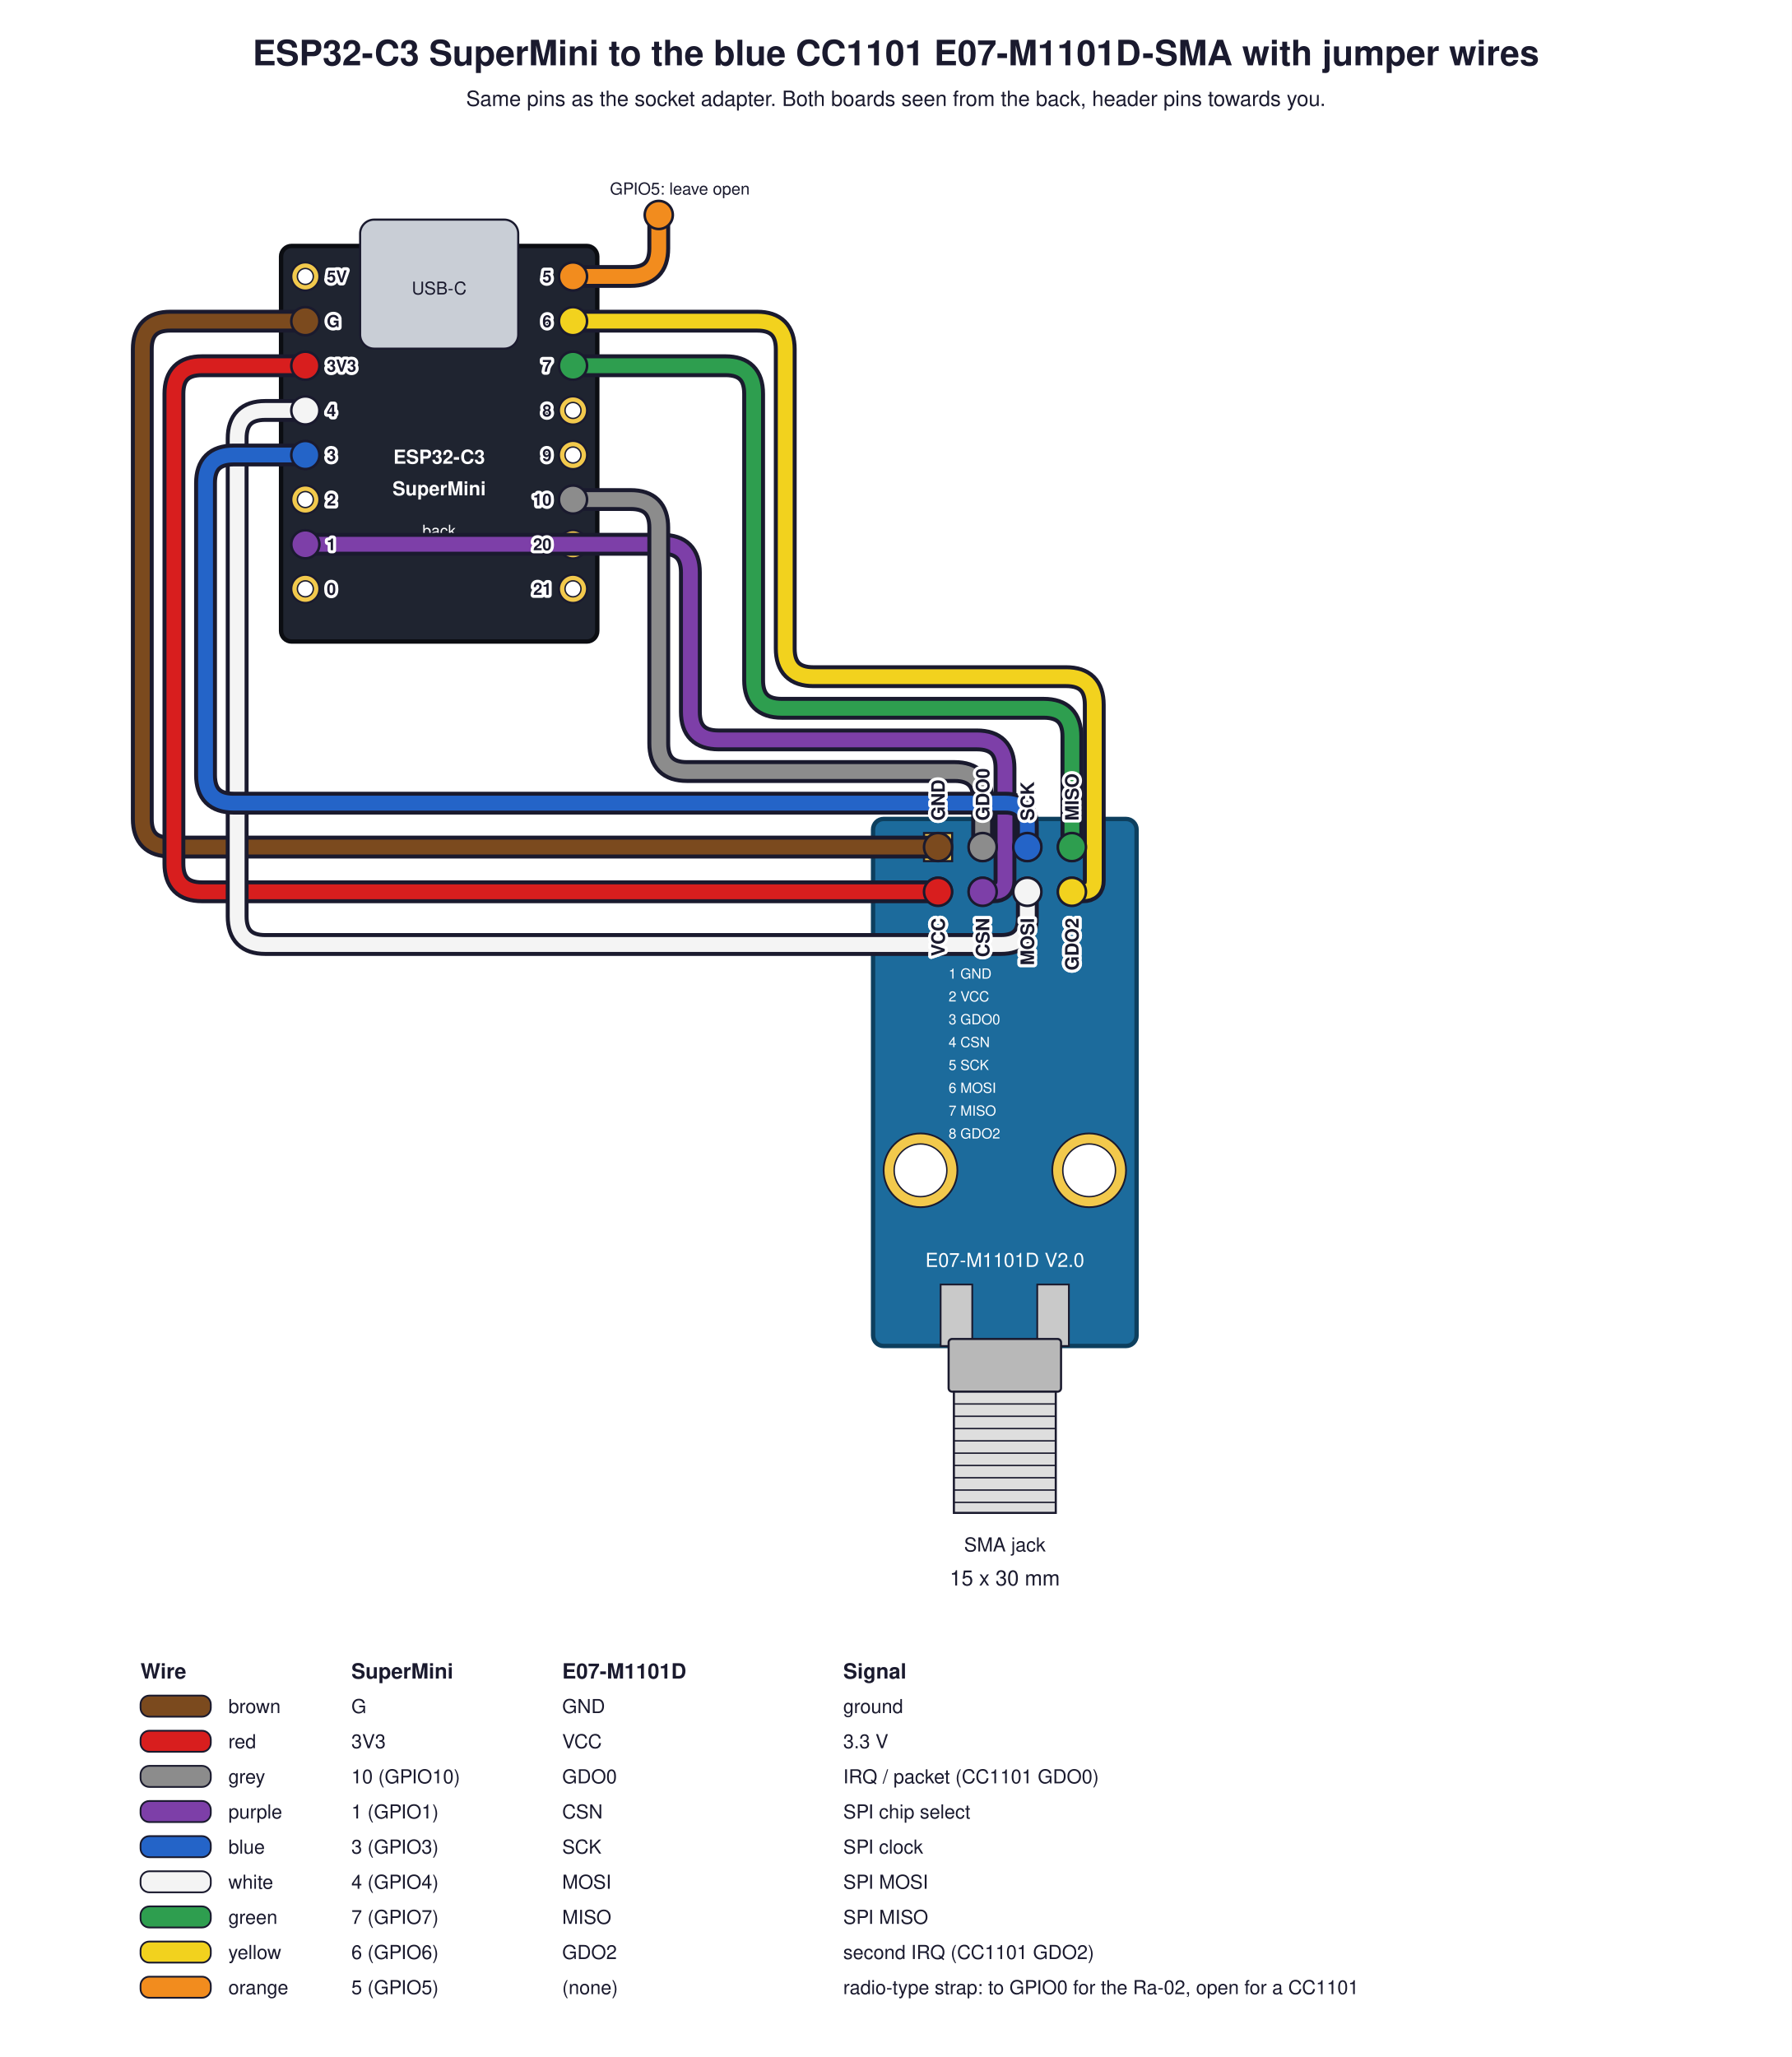
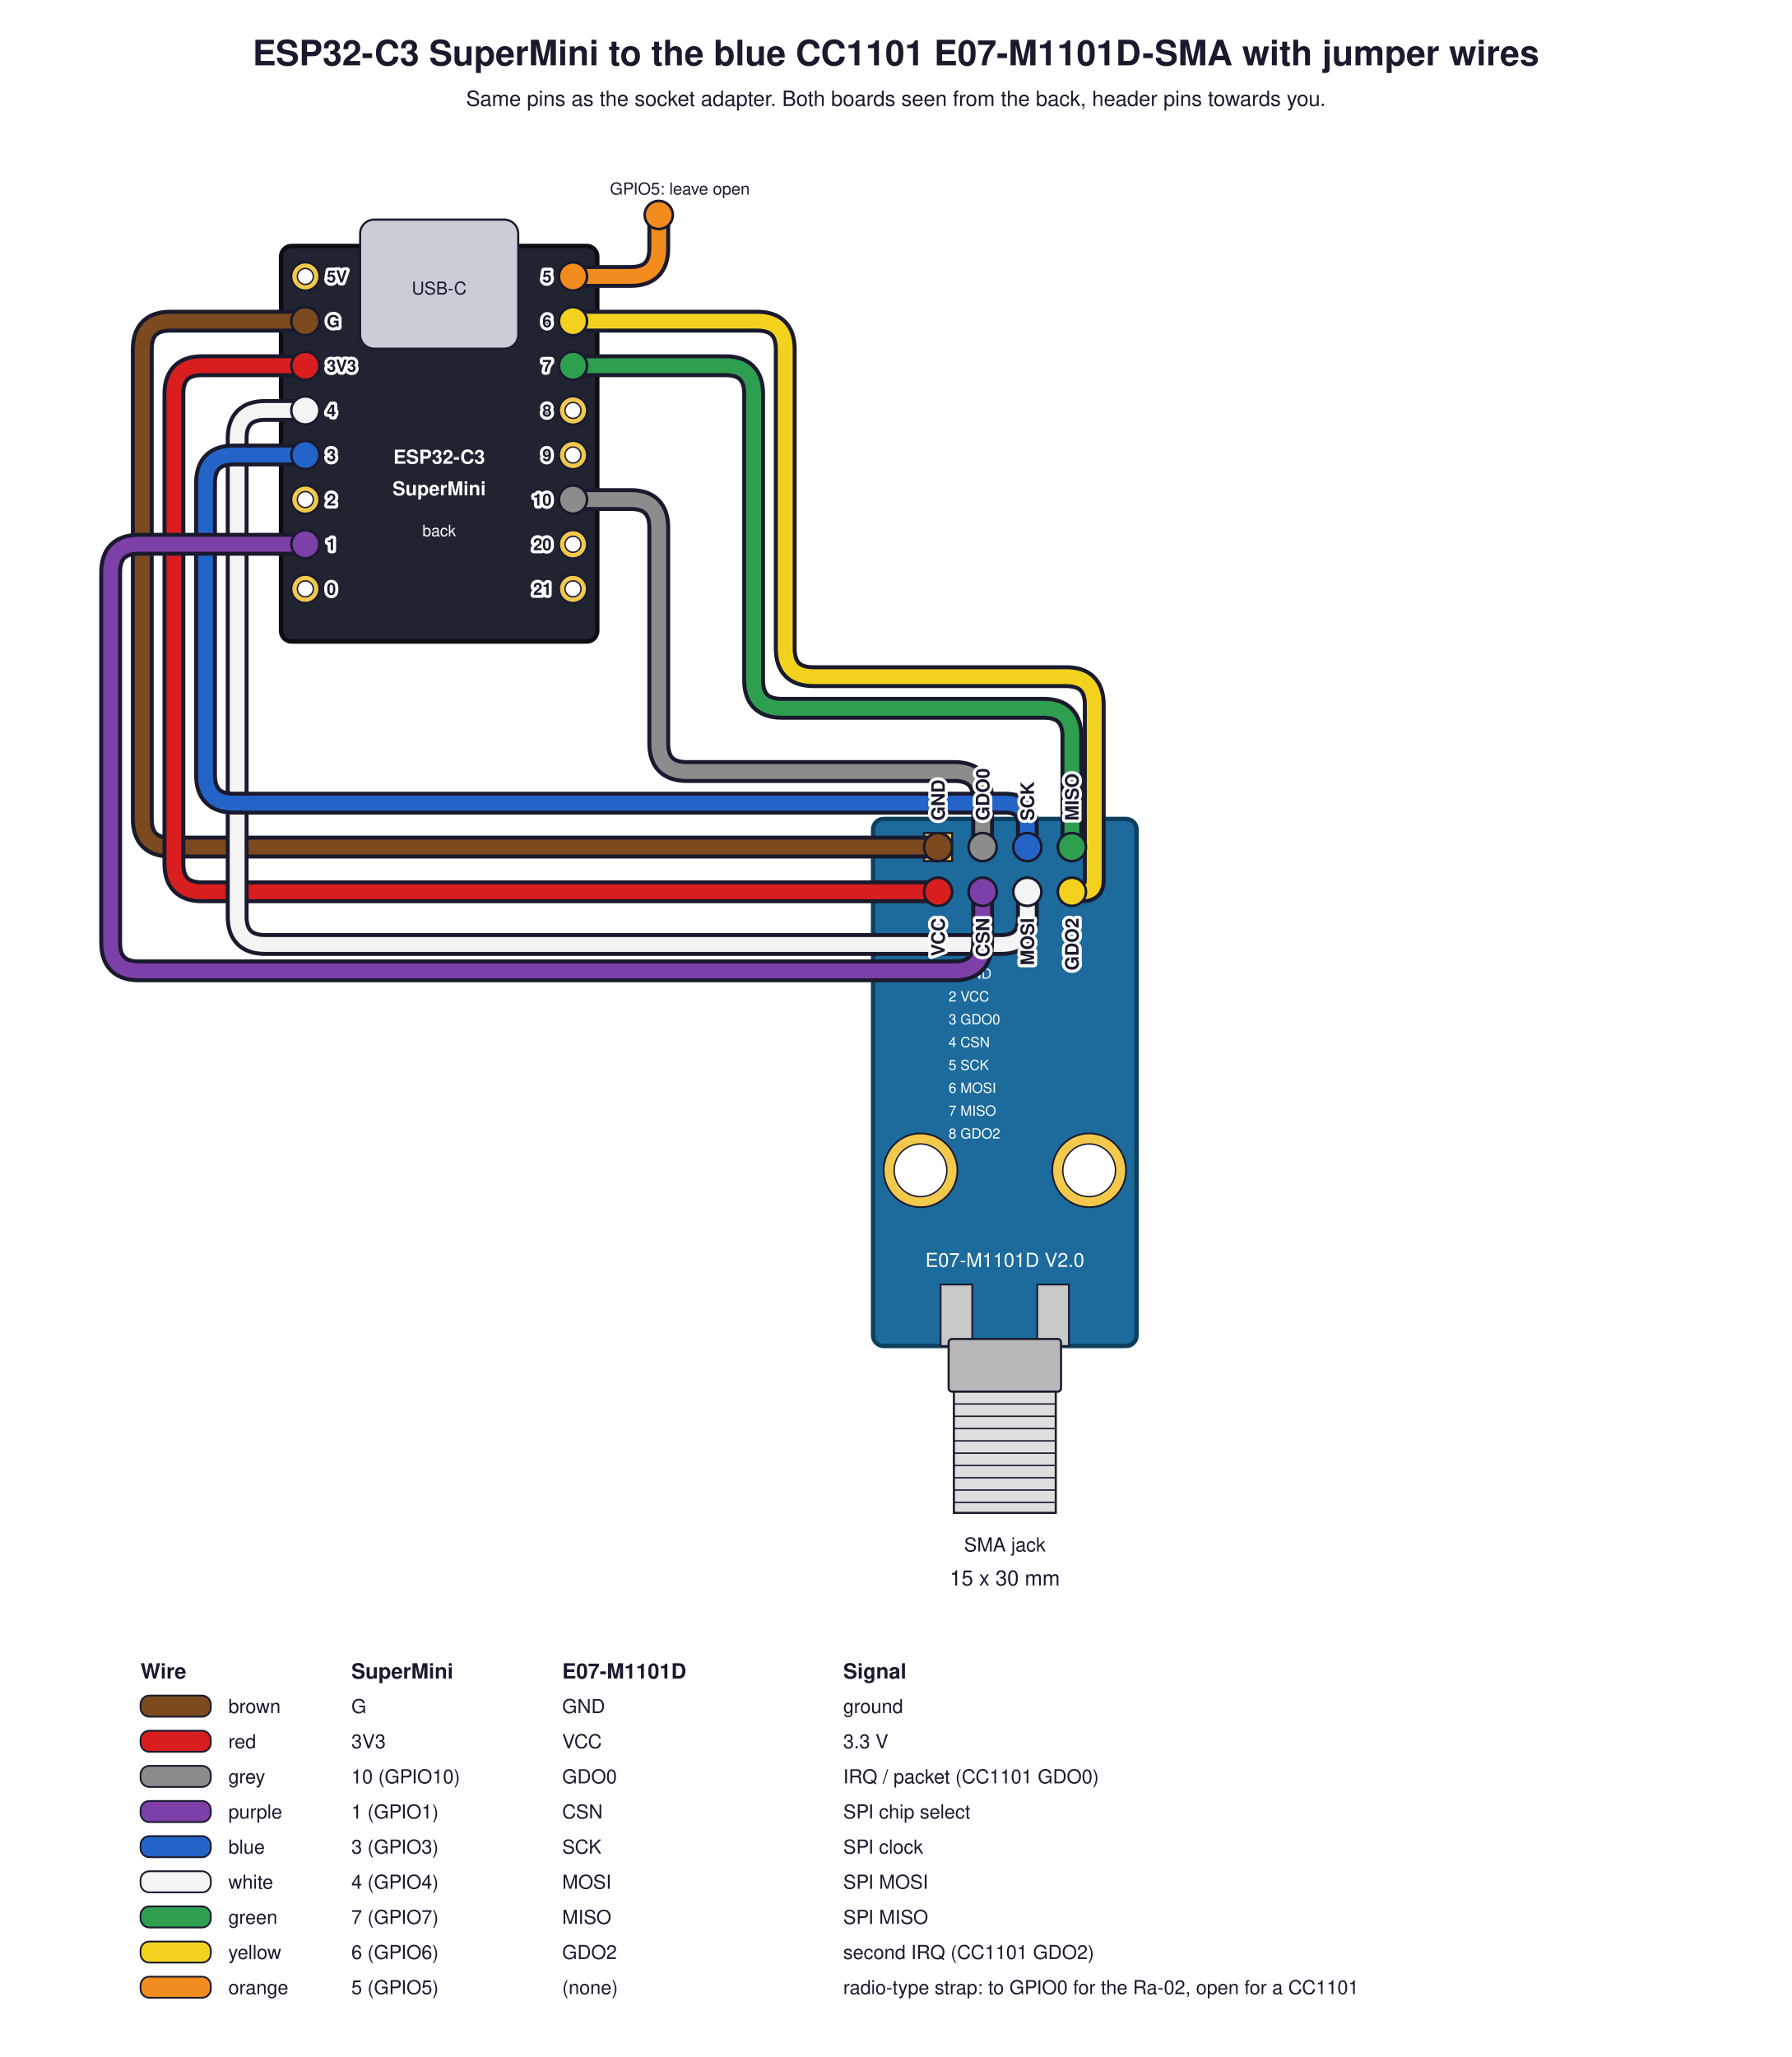
<svg xmlns="http://www.w3.org/2000/svg" width="1122" height="1288" viewBox="0 0 1122 1288">
  <rect width="100%" height="100%" fill="#ffffff" />
  <text x="561.0" y="33.0" font-size="22.0" font-family="Helvetica, Arial, sans-serif" font-weight="bold" fill="#1a1a2e" text-anchor="middle" dy="0.36em">ESP32-C3 SuperMini to the blue CC1101 E07-M1101D-SMA with jumper wires</text>
  <text x="561.0" y="61.6" font-size="13.2" font-family="Helvetica, Arial, sans-serif" fill="#1a1a2e" text-anchor="middle" dy="0.36em">Same pins as the socket adapter. Both boards seen from the back, header pins towards you.</text>
  <g transform="translate(546.7 512.8)">
    <text x="82.5" y="0.0" font-size="0.0" font-family="Helvetica, Arial, sans-serif" font-weight="bold" fill="#1a1a2e" text-anchor="middle" />
    <rect x="0.0" y="0.0" width="165.0" height="330.0" rx="6.6" fill="#1c6b9c" stroke="#0d3f5e" stroke-width="2.75" />
    <text x="82.5" y="475.2" font-size="13.2" font-family="Helvetica, Arial, sans-serif" font-weight="normal" fill="#1a1a2e" text-anchor="middle" dy="0.36em">15 x 30 mm</text>
    <rect x="31.9" y="8.8" width="17.6" height="17.6" rx="0.0" fill="#f2c94c" stroke="#1a1a2e" stroke-width="1.32" />
    <circle cx="40.7" cy="17.6" r="5.0" fill="#ffffff" stroke="#1a1a2e" stroke-width="0.88" />
    <text x="40.7" y="17.6" font-size="8.2" font-family="Helvetica, Arial, sans-serif" font-weight="bold" fill="#1a1a2e" text-anchor="middle" dy="0.36em">1</text>
    <text x="40.7" y="1.1" font-size="11.6" font-family="Helvetica, Arial, sans-serif" font-weight="bold" fill="#1a1a2e" text-anchor="start" dy="0.36em" transform="rotate(-90 40.7 1.1)" stroke="#ffffff" stroke-width="3.8" paint-order="stroke" stroke-linejoin="round">GND</text>
    <circle cx="40.7" cy="45.5" r="8.8" fill="#f2c94c" stroke="#1a1a2e" stroke-width="1.32" />
    <circle cx="40.7" cy="45.5" r="5.0" fill="#ffffff" stroke="#1a1a2e" stroke-width="0.88" />
    <text x="40.7" y="45.5" font-size="8.2" font-family="Helvetica, Arial, sans-serif" font-weight="bold" fill="#1a1a2e" text-anchor="middle" dy="0.36em">2</text>
    <text x="40.7" y="62.0" font-size="11.6" font-family="Helvetica, Arial, sans-serif" font-weight="bold" fill="#1a1a2e" text-anchor="end" dy="0.36em" transform="rotate(-90 40.7 62.0)" stroke="#ffffff" stroke-width="3.8" paint-order="stroke" stroke-linejoin="round">VCC</text>
    <circle cx="68.6" cy="17.6" r="8.8" fill="#f2c94c" stroke="#1a1a2e" stroke-width="1.32" />
    <circle cx="68.6" cy="17.6" r="5.0" fill="#ffffff" stroke="#1a1a2e" stroke-width="0.88" />
    <text x="68.6" y="17.6" font-size="8.2" font-family="Helvetica, Arial, sans-serif" font-weight="bold" fill="#1a1a2e" text-anchor="middle" dy="0.36em">3</text>
    <text x="68.6" y="1.1" font-size="11.6" font-family="Helvetica, Arial, sans-serif" font-weight="bold" fill="#1a1a2e" text-anchor="start" dy="0.36em" transform="rotate(-90 68.6 1.1)" stroke="#ffffff" stroke-width="3.8" paint-order="stroke" stroke-linejoin="round">GDO0</text>
    <circle cx="68.6" cy="45.5" r="8.8" fill="#f2c94c" stroke="#1a1a2e" stroke-width="1.32" />
    <circle cx="68.6" cy="45.5" r="5.0" fill="#ffffff" stroke="#1a1a2e" stroke-width="0.88" />
    <text x="68.6" y="45.5" font-size="8.2" font-family="Helvetica, Arial, sans-serif" font-weight="bold" fill="#1a1a2e" text-anchor="middle" dy="0.36em">4</text>
    <text x="68.6" y="62.0" font-size="11.6" font-family="Helvetica, Arial, sans-serif" font-weight="bold" fill="#1a1a2e" text-anchor="end" dy="0.36em" transform="rotate(-90 68.6 62.0)" stroke="#ffffff" stroke-width="3.8" paint-order="stroke" stroke-linejoin="round">CSN</text>
    <circle cx="96.6" cy="17.6" r="8.8" fill="#f2c94c" stroke="#1a1a2e" stroke-width="1.32" />
    <circle cx="96.6" cy="17.6" r="5.0" fill="#ffffff" stroke="#1a1a2e" stroke-width="0.88" />
    <text x="96.6" y="17.6" font-size="8.2" font-family="Helvetica, Arial, sans-serif" font-weight="bold" fill="#1a1a2e" text-anchor="middle" dy="0.36em">5</text>
    <text x="96.6" y="1.1" font-size="11.6" font-family="Helvetica, Arial, sans-serif" font-weight="bold" fill="#1a1a2e" text-anchor="start" dy="0.36em" transform="rotate(-90 96.6 1.1)" stroke="#ffffff" stroke-width="3.8" paint-order="stroke" stroke-linejoin="round">SCK</text>
    <circle cx="96.6" cy="45.5" r="8.8" fill="#f2c94c" stroke="#1a1a2e" stroke-width="1.32" />
    <circle cx="96.6" cy="45.5" r="5.0" fill="#ffffff" stroke="#1a1a2e" stroke-width="0.88" />
    <text x="96.6" y="45.5" font-size="8.2" font-family="Helvetica, Arial, sans-serif" font-weight="bold" fill="#1a1a2e" text-anchor="middle" dy="0.36em">6</text>
    <text x="96.6" y="62.0" font-size="11.6" font-family="Helvetica, Arial, sans-serif" font-weight="bold" fill="#1a1a2e" text-anchor="end" dy="0.36em" transform="rotate(-90 96.6 62.0)" stroke="#ffffff" stroke-width="3.8" paint-order="stroke" stroke-linejoin="round">MOSI</text>
    <circle cx="124.5" cy="17.6" r="8.8" fill="#f2c94c" stroke="#1a1a2e" stroke-width="1.32" />
    <circle cx="124.5" cy="17.6" r="5.0" fill="#ffffff" stroke="#1a1a2e" stroke-width="0.88" />
    <text x="124.5" y="17.6" font-size="8.2" font-family="Helvetica, Arial, sans-serif" font-weight="bold" fill="#1a1a2e" text-anchor="middle" dy="0.36em">7</text>
    <text x="124.5" y="1.1" font-size="11.6" font-family="Helvetica, Arial, sans-serif" font-weight="bold" fill="#1a1a2e" text-anchor="start" dy="0.36em" transform="rotate(-90 124.5 1.1)" stroke="#ffffff" stroke-width="3.8" paint-order="stroke" stroke-linejoin="round">MISO</text>
    <circle cx="124.5" cy="45.5" r="8.8" fill="#f2c94c" stroke="#1a1a2e" stroke-width="1.32" />
    <circle cx="124.5" cy="45.5" r="5.0" fill="#ffffff" stroke="#1a1a2e" stroke-width="0.88" />
    <text x="124.5" y="45.5" font-size="8.2" font-family="Helvetica, Arial, sans-serif" font-weight="bold" fill="#1a1a2e" text-anchor="middle" dy="0.36em">8</text>
    <text x="124.5" y="62.0" font-size="11.6" font-family="Helvetica, Arial, sans-serif" font-weight="bold" fill="#1a1a2e" text-anchor="end" dy="0.36em" transform="rotate(-90 124.5 62.0)" stroke="#ffffff" stroke-width="3.8" paint-order="stroke" stroke-linejoin="round">GDO2</text>
    <circle cx="135.3" cy="220.0" r="23.1" fill="#f2c94c" stroke="#1a1a2e" stroke-width="1.10" />
    <circle cx="135.3" cy="220.0" r="16.5" fill="#ffffff" stroke="#1a1a2e" stroke-width="0.88" />
    <circle cx="29.7" cy="220.0" r="23.1" fill="#f2c94c" stroke="#1a1a2e" stroke-width="1.10" />
    <circle cx="29.7" cy="220.0" r="16.5" fill="#ffffff" stroke="#1a1a2e" stroke-width="0.88" />
    <text x="47.3" y="96.8" font-size="8.8" font-family="Helvetica, Arial, sans-serif" font-weight="normal" fill="#ffffff" text-anchor="start" dy="0.36em">1 GND</text>
    <text x="47.3" y="111.1" font-size="8.8" font-family="Helvetica, Arial, sans-serif" font-weight="normal" fill="#ffffff" text-anchor="start" dy="0.36em">2 VCC</text>
    <text x="47.3" y="125.4" font-size="8.8" font-family="Helvetica, Arial, sans-serif" font-weight="normal" fill="#ffffff" text-anchor="start" dy="0.36em">3 GDO0</text>
    <text x="47.3" y="139.7" font-size="8.8" font-family="Helvetica, Arial, sans-serif" font-weight="normal" fill="#ffffff" text-anchor="start" dy="0.36em">4 CSN</text>
    <text x="47.3" y="154.0" font-size="8.8" font-family="Helvetica, Arial, sans-serif" font-weight="normal" fill="#ffffff" text-anchor="start" dy="0.36em">5 SCK</text>
    <text x="47.3" y="168.3" font-size="8.8" font-family="Helvetica, Arial, sans-serif" font-weight="normal" fill="#ffffff" text-anchor="start" dy="0.36em">6 MOSI</text>
    <text x="47.3" y="182.6" font-size="8.8" font-family="Helvetica, Arial, sans-serif" font-weight="normal" fill="#ffffff" text-anchor="start" dy="0.36em">7 MISO</text>
    <text x="47.3" y="196.9" font-size="8.8" font-family="Helvetica, Arial, sans-serif" font-weight="normal" fill="#ffffff" text-anchor="start" dy="0.36em">8 GDO2</text>
    <rect x="102.8" y="291.5" width="19.8" height="38.5" rx="0.0" fill="#c9c9c9" stroke="#1a1a2e" stroke-width="1.10" />
    <rect x="42.3" y="291.5" width="19.8" height="38.5" rx="0.0" fill="#c9c9c9" stroke="#1a1a2e" stroke-width="1.10" />
    <rect x="47.3" y="325.6" width="70.4" height="33.0" rx="2.2" fill="#b8b8b8" stroke="#1a1a2e" stroke-width="1.32" />
    <rect x="50.6" y="358.6" width="63.8" height="75.9" rx="0.0" fill="#dedede" stroke="#1a1a2e" stroke-width="1.32" />
    <line x1="114.4" y1="366.3" x2="50.6" y2="366.3" stroke="#1a1a2e" stroke-width="0.88" />
    <line x1="114.4" y1="374.0" x2="50.6" y2="374.0" stroke="#1a1a2e" stroke-width="0.88" />
    <line x1="114.4" y1="381.7" x2="50.6" y2="381.7" stroke="#1a1a2e" stroke-width="0.88" />
    <line x1="114.4" y1="389.4" x2="50.6" y2="389.4" stroke="#1a1a2e" stroke-width="0.88" />
    <line x1="114.4" y1="397.1" x2="50.6" y2="397.1" stroke="#1a1a2e" stroke-width="0.88" />
    <line x1="114.4" y1="404.8" x2="50.6" y2="404.8" stroke="#1a1a2e" stroke-width="0.88" />
    <line x1="114.4" y1="412.5" x2="50.6" y2="412.5" stroke="#1a1a2e" stroke-width="0.88" />
    <line x1="114.4" y1="420.2" x2="50.6" y2="420.2" stroke="#1a1a2e" stroke-width="0.88" />
    <line x1="114.4" y1="427.9" x2="50.6" y2="427.9" stroke="#1a1a2e" stroke-width="0.88" />
    <text x="82.5" y="454.3" font-size="12.1" font-family="Helvetica, Arial, sans-serif" font-weight="normal" fill="#1a1a2e" text-anchor="middle" dy="0.36em">SMA jack</text>
    <text x="82.5" y="276.1" font-size="12.1" font-family="Helvetica, Arial, sans-serif" font-weight="normal" fill="#ffffff" text-anchor="middle" dy="0.36em">E07-M1101D V2.0</text>
  </g>
  <g transform="translate(176.0 154.0)">
    <text x="99.0" y="0.0" font-size="0.0" font-family="Helvetica, Arial, sans-serif" font-weight="bold" fill="#1a1a2e" text-anchor="middle" />
    <rect x="0.0" y="0.0" width="198.0" height="247.7" rx="6.6" fill="#1f2430" stroke="#0b0d12" stroke-width="2.75" />
    <rect x="49.5" y="-16.5" width="99.0" height="80.8" rx="8.8" fill="#c9ced6" stroke="#1a1a2e" stroke-width="1.32" />
    <text x="99.0" y="26.4" font-size="11.0" font-family="Helvetica, Arial, sans-serif" font-weight="normal" fill="#1a1a2e" text-anchor="middle" dy="0.36em">USB-C</text>
    <text x="99.0" y="132.0" font-size="12.1" font-family="Helvetica, Arial, sans-serif" font-weight="bold" fill="#ffffff" text-anchor="middle" dy="0.36em">ESP32-C3</text>
    <text x="99.0" y="151.8" font-size="12.1" font-family="Helvetica, Arial, sans-serif" font-weight="bold" fill="#ffffff" text-anchor="middle" dy="0.36em">SuperMini</text>
    <text x="99.0" y="178.2" font-size="9.9" font-family="Helvetica, Arial, sans-serif" font-weight="normal" fill="#ffffff" text-anchor="middle" dy="0.36em">back</text>
    <circle cx="182.8" cy="19.1" r="8.8" fill="#f2c94c" stroke="#1a1a2e" stroke-width="1.32" />
    <circle cx="182.8" cy="19.1" r="5.0" fill="#ffffff" stroke="#1a1a2e" stroke-width="0.88" />
    <text x="169.4" y="19.1" font-size="10.4" font-family="Helvetica, Arial, sans-serif" font-weight="bold" fill="#ffffff" text-anchor="end" dy="0.36em">5</text>
    <circle cx="15.2" cy="19.1" r="8.8" fill="#f2c94c" stroke="#1a1a2e" stroke-width="1.32" />
    <circle cx="15.2" cy="19.1" r="5.0" fill="#ffffff" stroke="#1a1a2e" stroke-width="0.88" />
    <text x="28.6" y="19.1" font-size="10.4" font-family="Helvetica, Arial, sans-serif" font-weight="bold" fill="#ffffff" text-anchor="start" dy="0.36em">5V</text>
    <circle cx="182.8" cy="47.1" r="8.8" fill="#f2c94c" stroke="#1a1a2e" stroke-width="1.32" />
    <circle cx="182.8" cy="47.1" r="5.0" fill="#ffffff" stroke="#1a1a2e" stroke-width="0.88" />
    <text x="169.4" y="47.1" font-size="10.4" font-family="Helvetica, Arial, sans-serif" font-weight="bold" fill="#ffffff" text-anchor="end" dy="0.36em">6</text>
    <circle cx="15.2" cy="47.1" r="8.8" fill="#f2c94c" stroke="#1a1a2e" stroke-width="1.32" />
    <circle cx="15.2" cy="47.1" r="5.0" fill="#ffffff" stroke="#1a1a2e" stroke-width="0.88" />
    <text x="28.6" y="47.1" font-size="10.4" font-family="Helvetica, Arial, sans-serif" font-weight="bold" fill="#ffffff" text-anchor="start" dy="0.36em">G</text>
    <circle cx="182.8" cy="75.0" r="8.8" fill="#f2c94c" stroke="#1a1a2e" stroke-width="1.32" />
    <circle cx="182.8" cy="75.0" r="5.0" fill="#ffffff" stroke="#1a1a2e" stroke-width="0.88" />
    <text x="169.4" y="75.0" font-size="10.4" font-family="Helvetica, Arial, sans-serif" font-weight="bold" fill="#ffffff" text-anchor="end" dy="0.36em">7</text>
    <circle cx="15.2" cy="75.0" r="8.8" fill="#f2c94c" stroke="#1a1a2e" stroke-width="1.32" />
    <circle cx="15.2" cy="75.0" r="5.0" fill="#ffffff" stroke="#1a1a2e" stroke-width="0.88" />
    <text x="28.6" y="75.0" font-size="10.4" font-family="Helvetica, Arial, sans-serif" font-weight="bold" fill="#ffffff" text-anchor="start" dy="0.36em">3V3</text>
    <circle cx="182.8" cy="103.0" r="8.8" fill="#f2c94c" stroke="#1a1a2e" stroke-width="1.32" />
    <circle cx="182.8" cy="103.0" r="5.0" fill="#ffffff" stroke="#1a1a2e" stroke-width="0.88" />
    <text x="169.4" y="103.0" font-size="10.4" font-family="Helvetica, Arial, sans-serif" font-weight="bold" fill="#ffffff" text-anchor="end" dy="0.36em">8</text>
    <circle cx="15.2" cy="103.0" r="8.8" fill="#f2c94c" stroke="#1a1a2e" stroke-width="1.32" />
    <circle cx="15.2" cy="103.0" r="5.0" fill="#ffffff" stroke="#1a1a2e" stroke-width="0.88" />
    <text x="28.6" y="103.0" font-size="10.4" font-family="Helvetica, Arial, sans-serif" font-weight="bold" fill="#ffffff" text-anchor="start" dy="0.36em">4</text>
    <circle cx="182.8" cy="130.9" r="8.8" fill="#f2c94c" stroke="#1a1a2e" stroke-width="1.32" />
    <circle cx="182.8" cy="130.9" r="5.0" fill="#ffffff" stroke="#1a1a2e" stroke-width="0.88" />
    <text x="169.4" y="130.9" font-size="10.4" font-family="Helvetica, Arial, sans-serif" font-weight="bold" fill="#ffffff" text-anchor="end" dy="0.36em">9</text>
    <circle cx="15.2" cy="130.9" r="8.8" fill="#f2c94c" stroke="#1a1a2e" stroke-width="1.32" />
    <circle cx="15.2" cy="130.9" r="5.0" fill="#ffffff" stroke="#1a1a2e" stroke-width="0.88" />
    <text x="28.6" y="130.9" font-size="10.4" font-family="Helvetica, Arial, sans-serif" font-weight="bold" fill="#ffffff" text-anchor="start" dy="0.36em">3</text>
    <circle cx="182.8" cy="158.8" r="8.8" fill="#f2c94c" stroke="#1a1a2e" stroke-width="1.32" />
    <circle cx="182.8" cy="158.8" r="5.0" fill="#ffffff" stroke="#1a1a2e" stroke-width="0.88" />
    <text x="169.4" y="158.8" font-size="10.4" font-family="Helvetica, Arial, sans-serif" font-weight="bold" fill="#ffffff" text-anchor="end" dy="0.36em">10</text>
    <circle cx="15.2" cy="158.8" r="8.8" fill="#f2c94c" stroke="#1a1a2e" stroke-width="1.32" />
    <circle cx="15.2" cy="158.8" r="5.0" fill="#ffffff" stroke="#1a1a2e" stroke-width="0.88" />
    <text x="28.6" y="158.8" font-size="10.4" font-family="Helvetica, Arial, sans-serif" font-weight="bold" fill="#ffffff" text-anchor="start" dy="0.36em">2</text>
    <circle cx="182.8" cy="186.8" r="8.8" fill="#f2c94c" stroke="#1a1a2e" stroke-width="1.32" />
    <circle cx="182.8" cy="186.8" r="5.0" fill="#ffffff" stroke="#1a1a2e" stroke-width="0.88" />
    <text x="169.4" y="186.8" font-size="10.4" font-family="Helvetica, Arial, sans-serif" font-weight="bold" fill="#ffffff" text-anchor="end" dy="0.36em">20</text>
    <circle cx="15.2" cy="186.8" r="8.8" fill="#f2c94c" stroke="#1a1a2e" stroke-width="1.32" />
    <circle cx="15.2" cy="186.8" r="5.0" fill="#ffffff" stroke="#1a1a2e" stroke-width="0.88" />
    <text x="28.6" y="186.8" font-size="10.4" font-family="Helvetica, Arial, sans-serif" font-weight="bold" fill="#ffffff" text-anchor="start" dy="0.36em">1</text>
    <circle cx="182.8" cy="214.7" r="8.8" fill="#f2c94c" stroke="#1a1a2e" stroke-width="1.32" />
    <circle cx="182.8" cy="214.7" r="5.0" fill="#ffffff" stroke="#1a1a2e" stroke-width="0.88" />
    <text x="169.4" y="214.7" font-size="10.4" font-family="Helvetica, Arial, sans-serif" font-weight="bold" fill="#ffffff" text-anchor="end" dy="0.36em">21</text>
    <circle cx="15.2" cy="214.7" r="8.8" fill="#f2c94c" stroke="#1a1a2e" stroke-width="1.32" />
    <circle cx="15.2" cy="214.7" r="5.0" fill="#ffffff" stroke="#1a1a2e" stroke-width="0.88" />
    <text x="28.6" y="214.7" font-size="10.4" font-family="Helvetica, Arial, sans-serif" font-weight="bold" fill="#ffffff" text-anchor="start" dy="0.36em">0</text>
  </g>
  <path d="M 358.8 201.1 L 474.1 201.1 Q 491.7 201.1 491.7 218.7 L 491.7 406.1 Q 491.7 423.7 509.3 423.7 L 667.6 423.7 Q 685.2 423.7 685.2 441.3 L 685.2 551.4 Q 685.2 558.4 678.2 558.4 L 671.2 558.4" fill="none" stroke="#1a1a2e" stroke-width="14.3" stroke-linecap="round" />
  <path d="M 358.8 201.1 L 474.1 201.1 Q 491.7 201.1 491.7 218.7 L 491.7 406.1 Q 491.7 423.7 509.3 423.7 L 667.6 423.7 Q 685.2 423.7 685.2 441.3 L 685.2 551.4 Q 685.2 558.4 678.2 558.4 L 671.2 558.4" fill="none" stroke="#f2d21e" stroke-width="9.3" stroke-linecap="round" />
  <circle cx="358.8" cy="201.1" r="8.8" fill="#f2d21e" stroke="#1a1a2e" stroke-width="1.6" />
  <circle cx="671.2" cy="558.4" r="8.8" fill="#f2d21e" stroke="#1a1a2e" stroke-width="1.6" />
  <path d="M 358.8 229.0 L 454.3 229.0 Q 471.9 229.0 471.9 246.6 L 471.9 425.9 Q 471.9 443.5 489.5 443.5 L 653.6 443.5 Q 671.2 443.5 671.2 461.1 L 671.2 530.4" fill="none" stroke="#1a1a2e" stroke-width="14.3" stroke-linecap="round" />
  <path d="M 358.8 229.0 L 454.3 229.0 Q 471.9 229.0 471.9 246.6 L 471.9 425.9 Q 471.9 443.5 489.5 443.5 L 653.6 443.5 Q 671.2 443.5 671.2 461.1 L 671.2 530.4" fill="none" stroke="#2e9e4f" stroke-width="9.3" stroke-linecap="round" />
  <circle cx="358.8" cy="229.0" r="8.8" fill="#2e9e4f" stroke="#1a1a2e" stroke-width="1.6" />
  <circle cx="671.2" cy="530.4" r="8.8" fill="#2e9e4f" stroke="#1a1a2e" stroke-width="1.6" />
-   <path d="M 191.2 340.8 L 414.7 340.8 Q 432.3 340.8 432.3 358.4 L 432.3 445.7 Q 432.3 463.3 449.9 463.3 L 611.7 463.3 Q 629.3 463.3 629.3 480.9 L 629.3 551.4 Q 629.3 558.4 622.3 558.4 L 615.3 558.4" fill="none" stroke="#1a1a2e" stroke-width="14.3" stroke-linecap="round" />
-   <path d="M 191.2 340.8 L 414.7 340.8 Q 432.3 340.8 432.3 358.4 L 432.3 445.7 Q 432.3 463.3 449.9 463.3 L 611.7 463.3 Q 629.3 463.3 629.3 480.9 L 629.3 551.4 Q 629.3 558.4 622.3 558.4 L 615.3 558.4" fill="none" stroke="#7d3fa8" stroke-width="9.3" stroke-linecap="round" />
-   <circle cx="191.2" cy="340.8" r="8.8" fill="#7d3fa8" stroke="#1a1a2e" stroke-width="1.6" />
-   <circle cx="615.3" cy="558.4" r="8.8" fill="#7d3fa8" stroke="#1a1a2e" stroke-width="1.6" />
  <path d="M 358.8 312.8 L 394.9 312.8 Q 412.5 312.8 412.5 330.4 L 412.5 465.5 Q 412.5 483.1 430.1 483.1 L 597.7 483.1 Q 615.3 483.1 615.3 500.7 L 615.3 530.4" fill="none" stroke="#1a1a2e" stroke-width="14.3" stroke-linecap="round" />
  <path d="M 358.8 312.8 L 394.9 312.8 Q 412.5 312.8 412.5 330.4 L 412.5 465.5 Q 412.5 483.1 430.1 483.1 L 597.7 483.1 Q 615.3 483.1 615.3 500.7 L 615.3 530.4" fill="none" stroke="#8c8c8c" stroke-width="9.3" stroke-linecap="round" />
  <circle cx="358.8" cy="312.8" r="8.8" fill="#8c8c8c" stroke="#1a1a2e" stroke-width="1.6" />
  <circle cx="615.3" cy="530.4" r="8.8" fill="#8c8c8c" stroke="#1a1a2e" stroke-width="1.6" />
  <path d="M 191.2 201.1 L 106.7 201.1 Q 89.1 201.1 89.1 218.7 L 89.1 512.8 Q 89.1 530.4 106.7 530.4 L 587.4 530.4" fill="none" stroke="#1a1a2e" stroke-width="14.3" stroke-linecap="round" />
  <path d="M 191.2 201.1 L 106.7 201.1 Q 89.1 201.1 89.1 218.7 L 89.1 512.8 Q 89.1 530.4 106.7 530.4 L 587.4 530.4" fill="none" stroke="#7b4a1e" stroke-width="9.3" stroke-linecap="round" />
  <circle cx="191.2" cy="201.1" r="8.8" fill="#7b4a1e" stroke="#1a1a2e" stroke-width="1.6" />
  <circle cx="587.4" cy="530.4" r="8.8" fill="#7b4a1e" stroke="#1a1a2e" stroke-width="1.6" />
  <path d="M 191.2 229.0 L 126.5 229.0 Q 108.9 229.0 108.9 246.6 L 108.9 540.8 Q 108.9 558.4 126.5 558.4 L 587.4 558.4" fill="none" stroke="#1a1a2e" stroke-width="14.3" stroke-linecap="round" />
  <path d="M 191.2 229.0 L 126.5 229.0 Q 108.9 229.0 108.9 246.6 L 108.9 540.8 Q 108.9 558.4 126.5 558.4 L 587.4 558.4" fill="none" stroke="#d81e1e" stroke-width="9.3" stroke-linecap="round" />
  <circle cx="191.2" cy="229.0" r="8.8" fill="#d81e1e" stroke="#1a1a2e" stroke-width="1.6" />
  <circle cx="587.4" cy="558.4" r="8.8" fill="#d81e1e" stroke="#1a1a2e" stroke-width="1.6" />
  <path d="M 191.2 257.0 L 166.1 257.0 Q 148.5 257.0 148.5 274.6 L 148.5 573.8 Q 148.5 591.4 166.1 591.4 L 626.8 591.4 Q 643.3 591.4 643.3 574.9 L 643.3 558.4" fill="none" stroke="#1a1a2e" stroke-width="14.3" stroke-linecap="round" />
  <path d="M 191.2 257.0 L 166.1 257.0 Q 148.5 257.0 148.5 274.6 L 148.5 573.8 Q 148.5 591.4 166.1 591.4 L 626.8 591.4 Q 643.3 591.4 643.3 574.9 L 643.3 558.4" fill="none" stroke="#f4f4f4" stroke-width="9.3" stroke-linecap="round" />
  <circle cx="191.2" cy="257.0" r="8.8" fill="#f4f4f4" stroke="#1a1a2e" stroke-width="1.6" />
  <circle cx="643.3" cy="558.4" r="8.8" fill="#f4f4f4" stroke="#1a1a2e" stroke-width="1.6" />
  <path d="M 191.2 284.9 L 146.3 284.9 Q 128.7 284.9 128.7 302.5 L 128.7 485.3 Q 128.7 502.9 146.3 502.9 L 629.5 502.9 Q 643.3 502.9 643.3 516.7 L 643.3 530.4" fill="none" stroke="#1a1a2e" stroke-width="14.3" stroke-linecap="round" />
  <path d="M 191.2 284.9 L 146.3 284.9 Q 128.7 284.9 128.7 302.5 L 128.7 485.3 Q 128.7 502.9 146.3 502.9 L 629.5 502.9 Q 643.3 502.9 643.3 516.7 L 643.3 530.4" fill="none" stroke="#2464c8" stroke-width="9.3" stroke-linecap="round" />
  <circle cx="191.2" cy="284.9" r="8.8" fill="#2464c8" stroke="#1a1a2e" stroke-width="1.6" />
  <circle cx="643.3" cy="530.4" r="8.8" fill="#2464c8" stroke="#1a1a2e" stroke-width="1.6" />
+   <path d="M 191.2 340.8 L 86.9 340.8 Q 69.3 340.8 69.3 358.4 L 69.3 590.3 Q 69.3 607.9 86.9 607.9 L 597.7 607.9 Q 615.3 607.9 615.3 590.3 L 615.3 558.4" fill="none" stroke="#1a1a2e" stroke-width="14.3" stroke-linecap="round" />
+   <path d="M 191.2 340.8 L 86.9 340.8 Q 69.3 340.8 69.3 358.4 L 69.3 590.3 Q 69.3 607.9 86.9 607.9 L 597.7 607.9 Q 615.3 607.9 615.3 590.3 L 615.3 558.4" fill="none" stroke="#7d3fa8" stroke-width="9.3" stroke-linecap="round" />
+   <circle cx="191.2" cy="340.8" r="8.8" fill="#7d3fa8" stroke="#1a1a2e" stroke-width="1.6" />
+   <circle cx="615.3" cy="558.4" r="8.8" fill="#7d3fa8" stroke="#1a1a2e" stroke-width="1.6" />
  <path d="M 358.8 173.1 L 394.9 173.1 Q 412.5 173.1 412.5 155.5 L 412.5 134.6" fill="none" stroke="#1a1a2e" stroke-width="14.3" stroke-linecap="round" />
  <path d="M 358.8 173.1 L 394.9 173.1 Q 412.5 173.1 412.5 155.5 L 412.5 134.6" fill="none" stroke="#f28c1e" stroke-width="9.3" stroke-linecap="round" />
  <circle cx="358.8" cy="173.1" r="8.8" fill="#f28c1e" stroke="#1a1a2e" stroke-width="1.6" />
  <circle cx="412.5" cy="134.6" r="8.8" fill="#f28c1e" stroke="#1a1a2e" stroke-width="1.6" />
  <text x="425.7" y="118.1" font-size="10.4" font-family="Helvetica, Arial, sans-serif" fill="#1a1a2e" text-anchor="middle" dy="0.36em">GPIO5: leave open</text>
  <g transform="translate(546.7 512.8)">
    <text x="82.5" y="0.0" font-size="0.0" font-family="Helvetica, Arial, sans-serif" font-weight="bold" fill="#1a1a2e" text-anchor="middle" />
    <text x="40.7" y="1.1" font-size="11.6" font-family="Helvetica, Arial, sans-serif" font-weight="bold" fill="#1a1a2e" text-anchor="start" dy="0.36em" transform="rotate(-90 40.7 1.1)" stroke="#ffffff" stroke-width="3.8" paint-order="stroke" stroke-linejoin="round">GND</text>
    <text x="40.7" y="62.0" font-size="11.6" font-family="Helvetica, Arial, sans-serif" font-weight="bold" fill="#1a1a2e" text-anchor="end" dy="0.36em" transform="rotate(-90 40.7 62.0)" stroke="#ffffff" stroke-width="3.8" paint-order="stroke" stroke-linejoin="round">VCC</text>
    <text x="68.6" y="1.1" font-size="11.6" font-family="Helvetica, Arial, sans-serif" font-weight="bold" fill="#1a1a2e" text-anchor="start" dy="0.36em" transform="rotate(-90 68.6 1.1)" stroke="#ffffff" stroke-width="3.8" paint-order="stroke" stroke-linejoin="round">GDO0</text>
    <text x="68.6" y="62.0" font-size="11.6" font-family="Helvetica, Arial, sans-serif" font-weight="bold" fill="#1a1a2e" text-anchor="end" dy="0.36em" transform="rotate(-90 68.6 62.0)" stroke="#ffffff" stroke-width="3.8" paint-order="stroke" stroke-linejoin="round">CSN</text>
    <text x="96.6" y="1.1" font-size="11.6" font-family="Helvetica, Arial, sans-serif" font-weight="bold" fill="#1a1a2e" text-anchor="start" dy="0.36em" transform="rotate(-90 96.6 1.1)" stroke="#ffffff" stroke-width="3.8" paint-order="stroke" stroke-linejoin="round">SCK</text>
    <text x="96.6" y="62.0" font-size="11.6" font-family="Helvetica, Arial, sans-serif" font-weight="bold" fill="#1a1a2e" text-anchor="end" dy="0.36em" transform="rotate(-90 96.6 62.0)" stroke="#ffffff" stroke-width="3.8" paint-order="stroke" stroke-linejoin="round">MOSI</text>
    <text x="124.5" y="1.1" font-size="11.6" font-family="Helvetica, Arial, sans-serif" font-weight="bold" fill="#1a1a2e" text-anchor="start" dy="0.36em" transform="rotate(-90 124.5 1.1)" stroke="#ffffff" stroke-width="3.8" paint-order="stroke" stroke-linejoin="round">MISO</text>
    <text x="124.5" y="62.0" font-size="11.6" font-family="Helvetica, Arial, sans-serif" font-weight="bold" fill="#1a1a2e" text-anchor="end" dy="0.36em" transform="rotate(-90 124.5 62.0)" stroke="#ffffff" stroke-width="3.8" paint-order="stroke" stroke-linejoin="round">GDO2</text>
  </g>
  <g transform="translate(176.0 154.0)">
    <text x="99.0" y="0.0" font-size="0.0" font-family="Helvetica, Arial, sans-serif" font-weight="bold" fill="#1a1a2e" text-anchor="middle" />
    <text x="169.4" y="19.1" font-size="10.4" font-family="Helvetica, Arial, sans-serif" font-weight="bold" fill="#1a1a2e" text-anchor="end" dy="0.36em" stroke="#ffffff" stroke-width="3.8" paint-order="stroke" stroke-linejoin="round">5</text>
    <text x="28.6" y="19.1" font-size="10.4" font-family="Helvetica, Arial, sans-serif" font-weight="bold" fill="#1a1a2e" text-anchor="start" dy="0.36em" stroke="#ffffff" stroke-width="3.8" paint-order="stroke" stroke-linejoin="round">5V</text>
    <text x="169.4" y="47.1" font-size="10.4" font-family="Helvetica, Arial, sans-serif" font-weight="bold" fill="#1a1a2e" text-anchor="end" dy="0.36em" stroke="#ffffff" stroke-width="3.8" paint-order="stroke" stroke-linejoin="round">6</text>
    <text x="28.6" y="47.1" font-size="10.4" font-family="Helvetica, Arial, sans-serif" font-weight="bold" fill="#1a1a2e" text-anchor="start" dy="0.36em" stroke="#ffffff" stroke-width="3.8" paint-order="stroke" stroke-linejoin="round">G</text>
    <text x="169.4" y="75.0" font-size="10.4" font-family="Helvetica, Arial, sans-serif" font-weight="bold" fill="#1a1a2e" text-anchor="end" dy="0.36em" stroke="#ffffff" stroke-width="3.8" paint-order="stroke" stroke-linejoin="round">7</text>
    <text x="28.6" y="75.0" font-size="10.4" font-family="Helvetica, Arial, sans-serif" font-weight="bold" fill="#1a1a2e" text-anchor="start" dy="0.36em" stroke="#ffffff" stroke-width="3.8" paint-order="stroke" stroke-linejoin="round">3V3</text>
    <text x="169.4" y="103.0" font-size="10.4" font-family="Helvetica, Arial, sans-serif" font-weight="bold" fill="#1a1a2e" text-anchor="end" dy="0.36em" stroke="#ffffff" stroke-width="3.8" paint-order="stroke" stroke-linejoin="round">8</text>
    <text x="28.6" y="103.0" font-size="10.4" font-family="Helvetica, Arial, sans-serif" font-weight="bold" fill="#1a1a2e" text-anchor="start" dy="0.36em" stroke="#ffffff" stroke-width="3.8" paint-order="stroke" stroke-linejoin="round">4</text>
    <text x="169.4" y="130.9" font-size="10.4" font-family="Helvetica, Arial, sans-serif" font-weight="bold" fill="#1a1a2e" text-anchor="end" dy="0.36em" stroke="#ffffff" stroke-width="3.8" paint-order="stroke" stroke-linejoin="round">9</text>
    <text x="28.6" y="130.9" font-size="10.4" font-family="Helvetica, Arial, sans-serif" font-weight="bold" fill="#1a1a2e" text-anchor="start" dy="0.36em" stroke="#ffffff" stroke-width="3.8" paint-order="stroke" stroke-linejoin="round">3</text>
    <text x="169.4" y="158.8" font-size="10.4" font-family="Helvetica, Arial, sans-serif" font-weight="bold" fill="#1a1a2e" text-anchor="end" dy="0.36em" stroke="#ffffff" stroke-width="3.8" paint-order="stroke" stroke-linejoin="round">10</text>
    <text x="28.6" y="158.8" font-size="10.4" font-family="Helvetica, Arial, sans-serif" font-weight="bold" fill="#1a1a2e" text-anchor="start" dy="0.36em" stroke="#ffffff" stroke-width="3.8" paint-order="stroke" stroke-linejoin="round">2</text>
    <text x="169.4" y="186.8" font-size="10.4" font-family="Helvetica, Arial, sans-serif" font-weight="bold" fill="#1a1a2e" text-anchor="end" dy="0.36em" stroke="#ffffff" stroke-width="3.8" paint-order="stroke" stroke-linejoin="round">20</text>
    <text x="28.6" y="186.8" font-size="10.4" font-family="Helvetica, Arial, sans-serif" font-weight="bold" fill="#1a1a2e" text-anchor="start" dy="0.36em" stroke="#ffffff" stroke-width="3.8" paint-order="stroke" stroke-linejoin="round">1</text>
    <text x="169.4" y="214.7" font-size="10.4" font-family="Helvetica, Arial, sans-serif" font-weight="bold" fill="#1a1a2e" text-anchor="end" dy="0.36em" stroke="#ffffff" stroke-width="3.8" paint-order="stroke" stroke-linejoin="round">21</text>
    <text x="28.6" y="214.7" font-size="10.4" font-family="Helvetica, Arial, sans-serif" font-weight="bold" fill="#1a1a2e" text-anchor="start" dy="0.36em" stroke="#ffffff" stroke-width="3.8" paint-order="stroke" stroke-linejoin="round">0</text>
  </g>
  <text x="88.0" y="1046.3" font-size="13.2" font-family="Helvetica, Arial, sans-serif" font-weight="bold" fill="#1a1a2e" dy="0.36em">Wire</text>
  <text x="220.0" y="1046.3" font-size="13.2" font-family="Helvetica, Arial, sans-serif" font-weight="bold" fill="#1a1a2e" dy="0.36em">SuperMini</text>
  <text x="352.0" y="1046.3" font-size="13.2" font-family="Helvetica, Arial, sans-serif" font-weight="bold" fill="#1a1a2e" dy="0.36em">E07-M1101D</text>
  <text x="528.0" y="1046.3" font-size="13.2" font-family="Helvetica, Arial, sans-serif" font-weight="bold" fill="#1a1a2e" dy="0.36em">Signal</text>
  <rect x="88.0" y="1061.7" width="44.0" height="13.2" fill="#7b4a1e" stroke="#1a1a2e" stroke-width="1.1" rx="5.5" />
  <text x="143.0" y="1068.3" font-size="12.1" font-family="Helvetica, Arial, sans-serif" fill="#1a1a2e" dy="0.36em">brown</text>
  <text x="220.0" y="1068.3" font-size="12.1" font-family="Helvetica, Arial, sans-serif" fill="#1a1a2e" dy="0.36em">G</text>
  <text x="352.0" y="1068.3" font-size="12.1" font-family="Helvetica, Arial, sans-serif" fill="#1a1a2e" dy="0.36em">GND</text>
  <text x="528.0" y="1068.3" font-size="12.1" font-family="Helvetica, Arial, sans-serif" fill="#1a1a2e" dy="0.36em">ground</text>
  <rect x="88.0" y="1083.7" width="44.0" height="13.2" fill="#d81e1e" stroke="#1a1a2e" stroke-width="1.1" rx="5.5" />
  <text x="143.0" y="1090.3" font-size="12.1" font-family="Helvetica, Arial, sans-serif" fill="#1a1a2e" dy="0.36em">red</text>
  <text x="220.0" y="1090.3" font-size="12.1" font-family="Helvetica, Arial, sans-serif" fill="#1a1a2e" dy="0.36em">3V3</text>
  <text x="352.0" y="1090.3" font-size="12.1" font-family="Helvetica, Arial, sans-serif" fill="#1a1a2e" dy="0.36em">VCC</text>
  <text x="528.0" y="1090.3" font-size="12.1" font-family="Helvetica, Arial, sans-serif" fill="#1a1a2e" dy="0.36em">3.3 V</text>
  <rect x="88.0" y="1105.7" width="44.0" height="13.2" fill="#8c8c8c" stroke="#1a1a2e" stroke-width="1.1" rx="5.5" />
  <text x="143.0" y="1112.3" font-size="12.1" font-family="Helvetica, Arial, sans-serif" fill="#1a1a2e" dy="0.36em">grey</text>
  <text x="220.0" y="1112.3" font-size="12.1" font-family="Helvetica, Arial, sans-serif" fill="#1a1a2e" dy="0.36em">10 (GPIO10)</text>
  <text x="352.0" y="1112.3" font-size="12.1" font-family="Helvetica, Arial, sans-serif" fill="#1a1a2e" dy="0.36em">GDO0</text>
  <text x="528.0" y="1112.3" font-size="12.1" font-family="Helvetica, Arial, sans-serif" fill="#1a1a2e" dy="0.36em">IRQ / packet (CC1101 GDO0)</text>
  <rect x="88.0" y="1127.7" width="44.0" height="13.2" fill="#7d3fa8" stroke="#1a1a2e" stroke-width="1.1" rx="5.5" />
  <text x="143.0" y="1134.3" font-size="12.1" font-family="Helvetica, Arial, sans-serif" fill="#1a1a2e" dy="0.36em">purple</text>
  <text x="220.0" y="1134.3" font-size="12.1" font-family="Helvetica, Arial, sans-serif" fill="#1a1a2e" dy="0.36em">1 (GPIO1)</text>
  <text x="352.0" y="1134.3" font-size="12.1" font-family="Helvetica, Arial, sans-serif" fill="#1a1a2e" dy="0.36em">CSN</text>
  <text x="528.0" y="1134.3" font-size="12.1" font-family="Helvetica, Arial, sans-serif" fill="#1a1a2e" dy="0.36em">SPI chip select</text>
  <rect x="88.0" y="1149.7" width="44.0" height="13.2" fill="#2464c8" stroke="#1a1a2e" stroke-width="1.1" rx="5.5" />
  <text x="143.0" y="1156.3" font-size="12.1" font-family="Helvetica, Arial, sans-serif" fill="#1a1a2e" dy="0.36em">blue</text>
  <text x="220.0" y="1156.3" font-size="12.1" font-family="Helvetica, Arial, sans-serif" fill="#1a1a2e" dy="0.36em">3 (GPIO3)</text>
  <text x="352.0" y="1156.3" font-size="12.1" font-family="Helvetica, Arial, sans-serif" fill="#1a1a2e" dy="0.36em">SCK</text>
  <text x="528.0" y="1156.3" font-size="12.1" font-family="Helvetica, Arial, sans-serif" fill="#1a1a2e" dy="0.36em">SPI clock</text>
  <rect x="88.0" y="1171.7" width="44.0" height="13.2" fill="#f4f4f4" stroke="#1a1a2e" stroke-width="1.1" rx="5.5" />
  <text x="143.0" y="1178.3" font-size="12.1" font-family="Helvetica, Arial, sans-serif" fill="#1a1a2e" dy="0.36em">white</text>
  <text x="220.0" y="1178.3" font-size="12.1" font-family="Helvetica, Arial, sans-serif" fill="#1a1a2e" dy="0.36em">4 (GPIO4)</text>
  <text x="352.0" y="1178.3" font-size="12.1" font-family="Helvetica, Arial, sans-serif" fill="#1a1a2e" dy="0.36em">MOSI</text>
  <text x="528.0" y="1178.3" font-size="12.1" font-family="Helvetica, Arial, sans-serif" fill="#1a1a2e" dy="0.36em">SPI MOSI</text>
  <rect x="88.0" y="1193.7" width="44.0" height="13.2" fill="#2e9e4f" stroke="#1a1a2e" stroke-width="1.1" rx="5.5" />
  <text x="143.0" y="1200.3" font-size="12.1" font-family="Helvetica, Arial, sans-serif" fill="#1a1a2e" dy="0.36em">green</text>
  <text x="220.0" y="1200.3" font-size="12.1" font-family="Helvetica, Arial, sans-serif" fill="#1a1a2e" dy="0.36em">7 (GPIO7)</text>
  <text x="352.0" y="1200.3" font-size="12.1" font-family="Helvetica, Arial, sans-serif" fill="#1a1a2e" dy="0.36em">MISO</text>
  <text x="528.0" y="1200.3" font-size="12.1" font-family="Helvetica, Arial, sans-serif" fill="#1a1a2e" dy="0.36em">SPI MISO</text>
  <rect x="88.0" y="1215.7" width="44.0" height="13.2" fill="#f2d21e" stroke="#1a1a2e" stroke-width="1.1" rx="5.5" />
  <text x="143.0" y="1222.3" font-size="12.1" font-family="Helvetica, Arial, sans-serif" fill="#1a1a2e" dy="0.36em">yellow</text>
  <text x="220.0" y="1222.3" font-size="12.1" font-family="Helvetica, Arial, sans-serif" fill="#1a1a2e" dy="0.36em">6 (GPIO6)</text>
  <text x="352.0" y="1222.3" font-size="12.1" font-family="Helvetica, Arial, sans-serif" fill="#1a1a2e" dy="0.36em">GDO2</text>
  <text x="528.0" y="1222.3" font-size="12.1" font-family="Helvetica, Arial, sans-serif" fill="#1a1a2e" dy="0.36em">second IRQ (CC1101 GDO2)</text>
  <rect x="88.0" y="1237.7" width="44.0" height="13.2" fill="#f28c1e" stroke="#1a1a2e" stroke-width="1.1" rx="5.5" />
  <text x="143.0" y="1244.3" font-size="12.1" font-family="Helvetica, Arial, sans-serif" fill="#1a1a2e" dy="0.36em">orange</text>
  <text x="220.0" y="1244.3" font-size="12.1" font-family="Helvetica, Arial, sans-serif" fill="#1a1a2e" dy="0.36em">5 (GPIO5)</text>
  <text x="352.0" y="1244.3" font-size="12.1" font-family="Helvetica, Arial, sans-serif" fill="#1a1a2e" dy="0.36em">(none)</text>
  <text x="528.0" y="1244.3" font-size="12.1" font-family="Helvetica, Arial, sans-serif" fill="#1a1a2e" dy="0.36em">radio-type strap: to GPIO0 for the Ra-02, open for a CC1101</text>
</svg>
